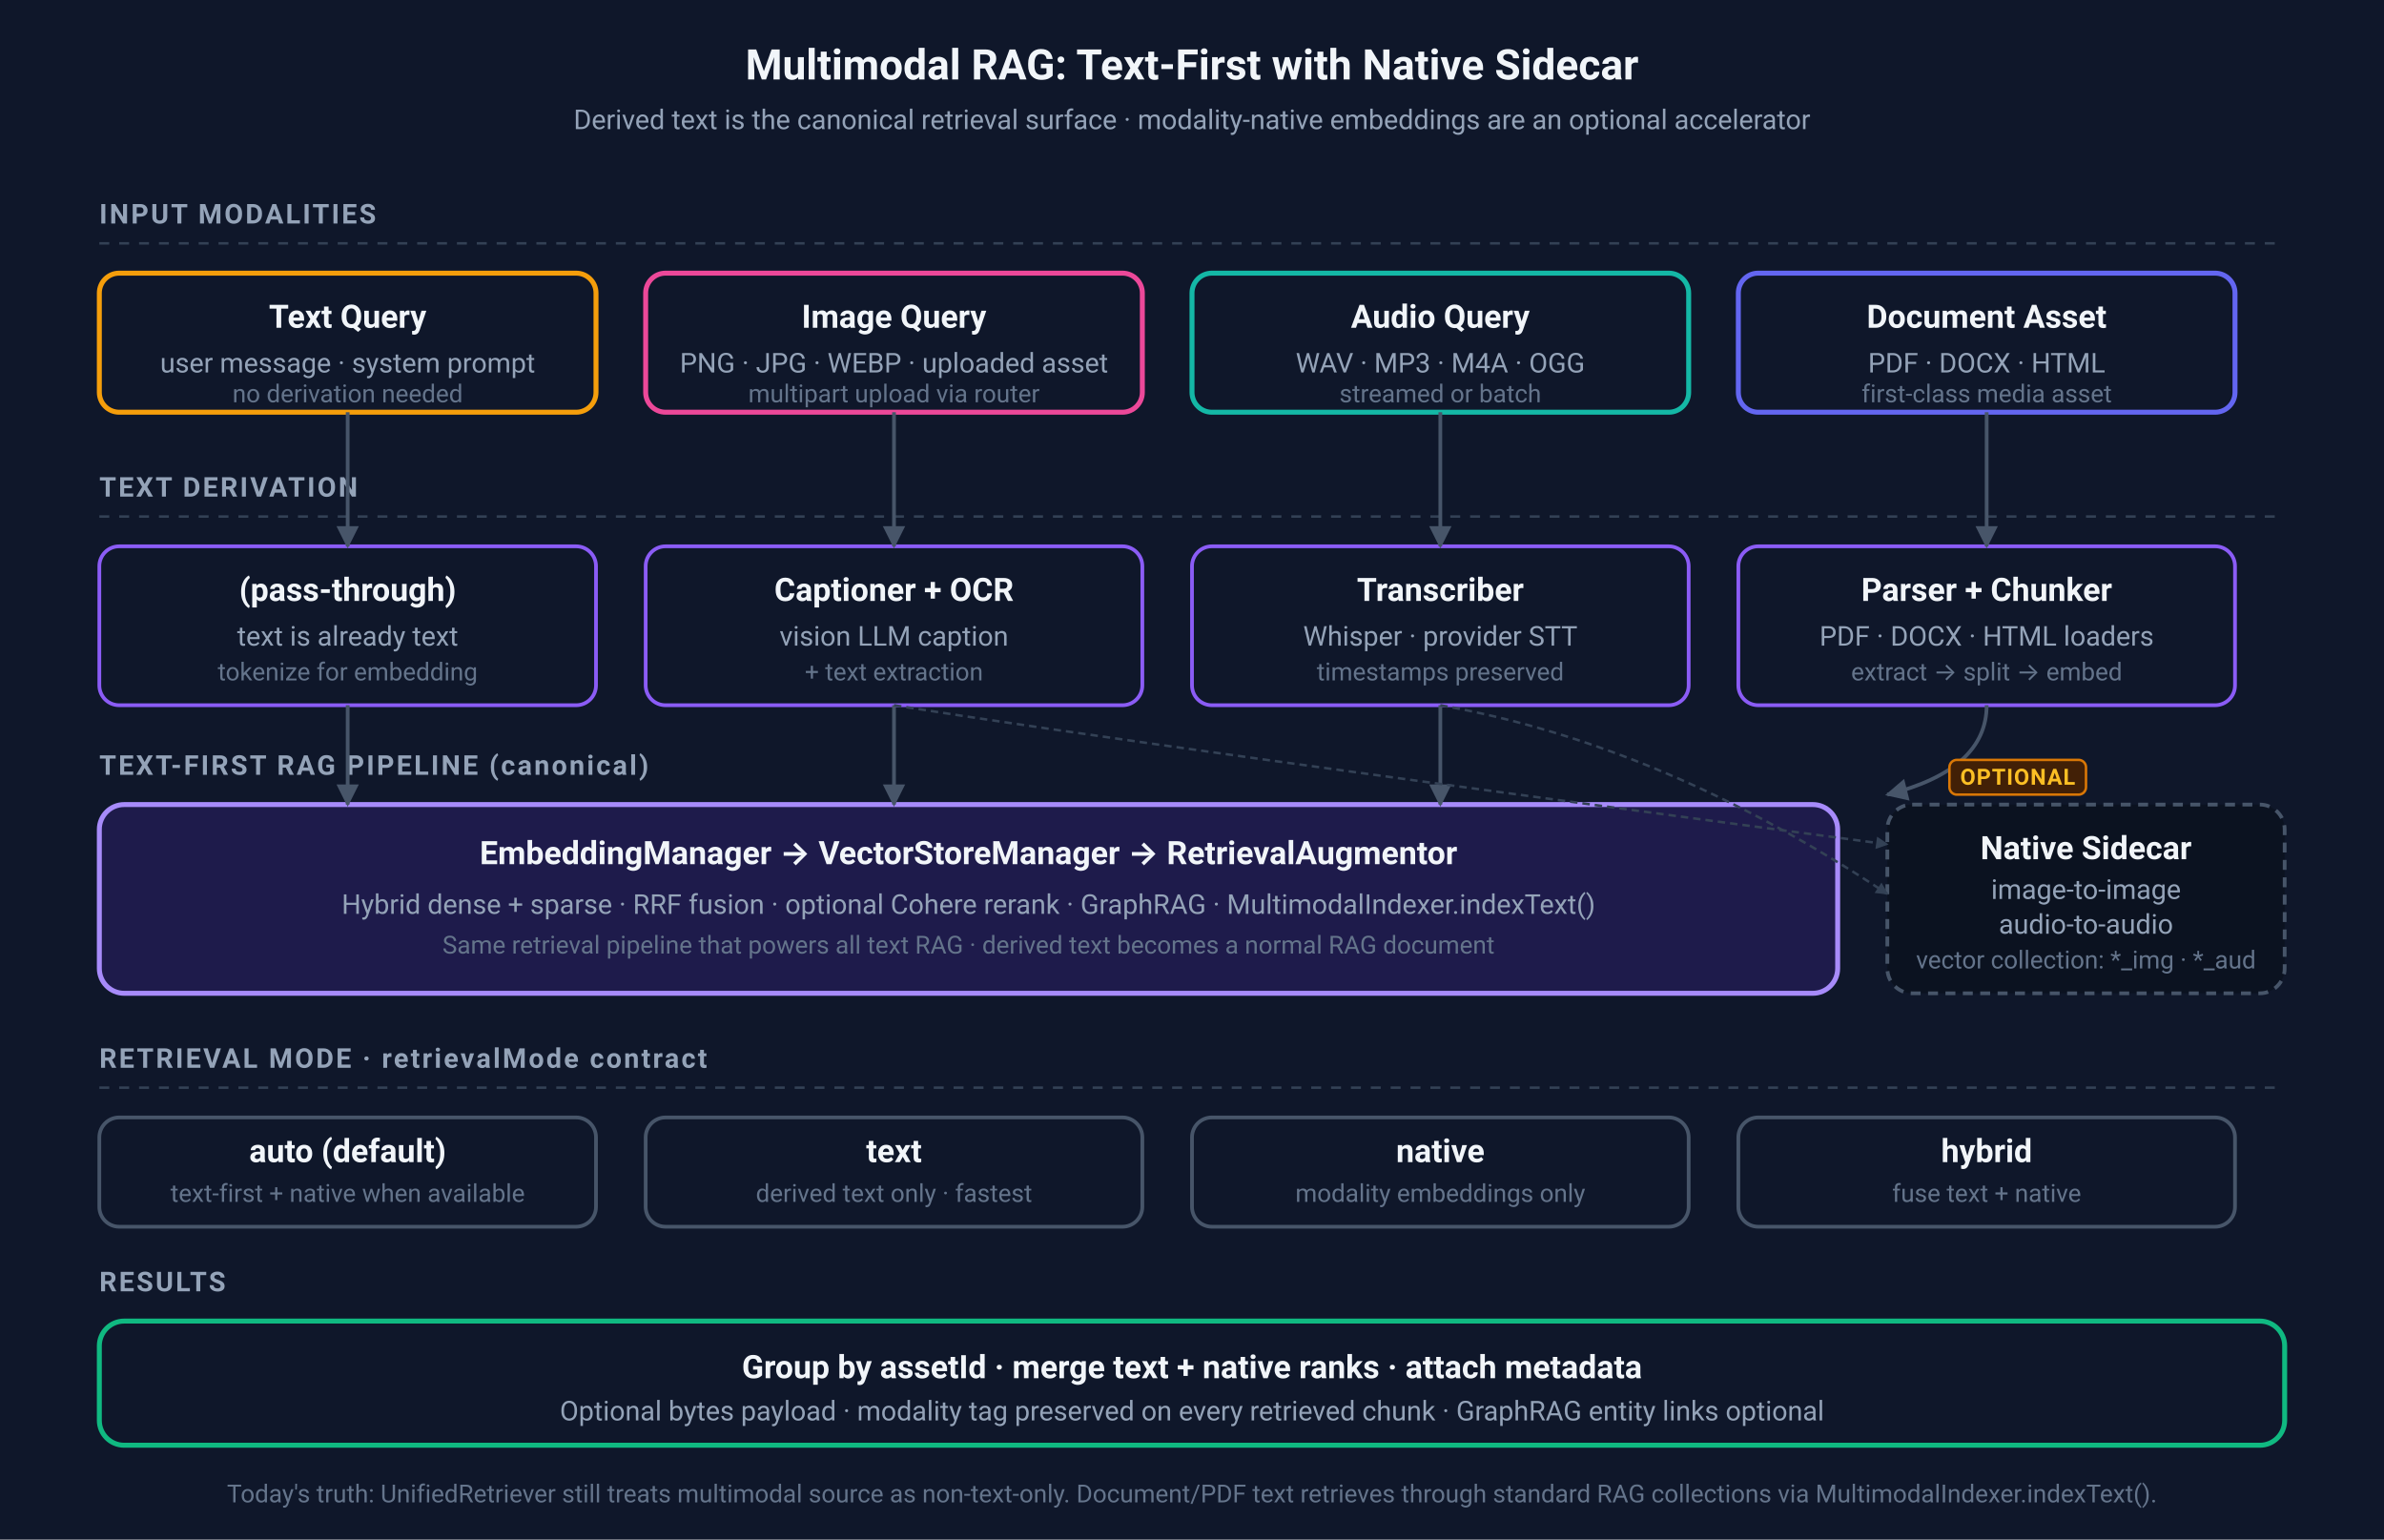
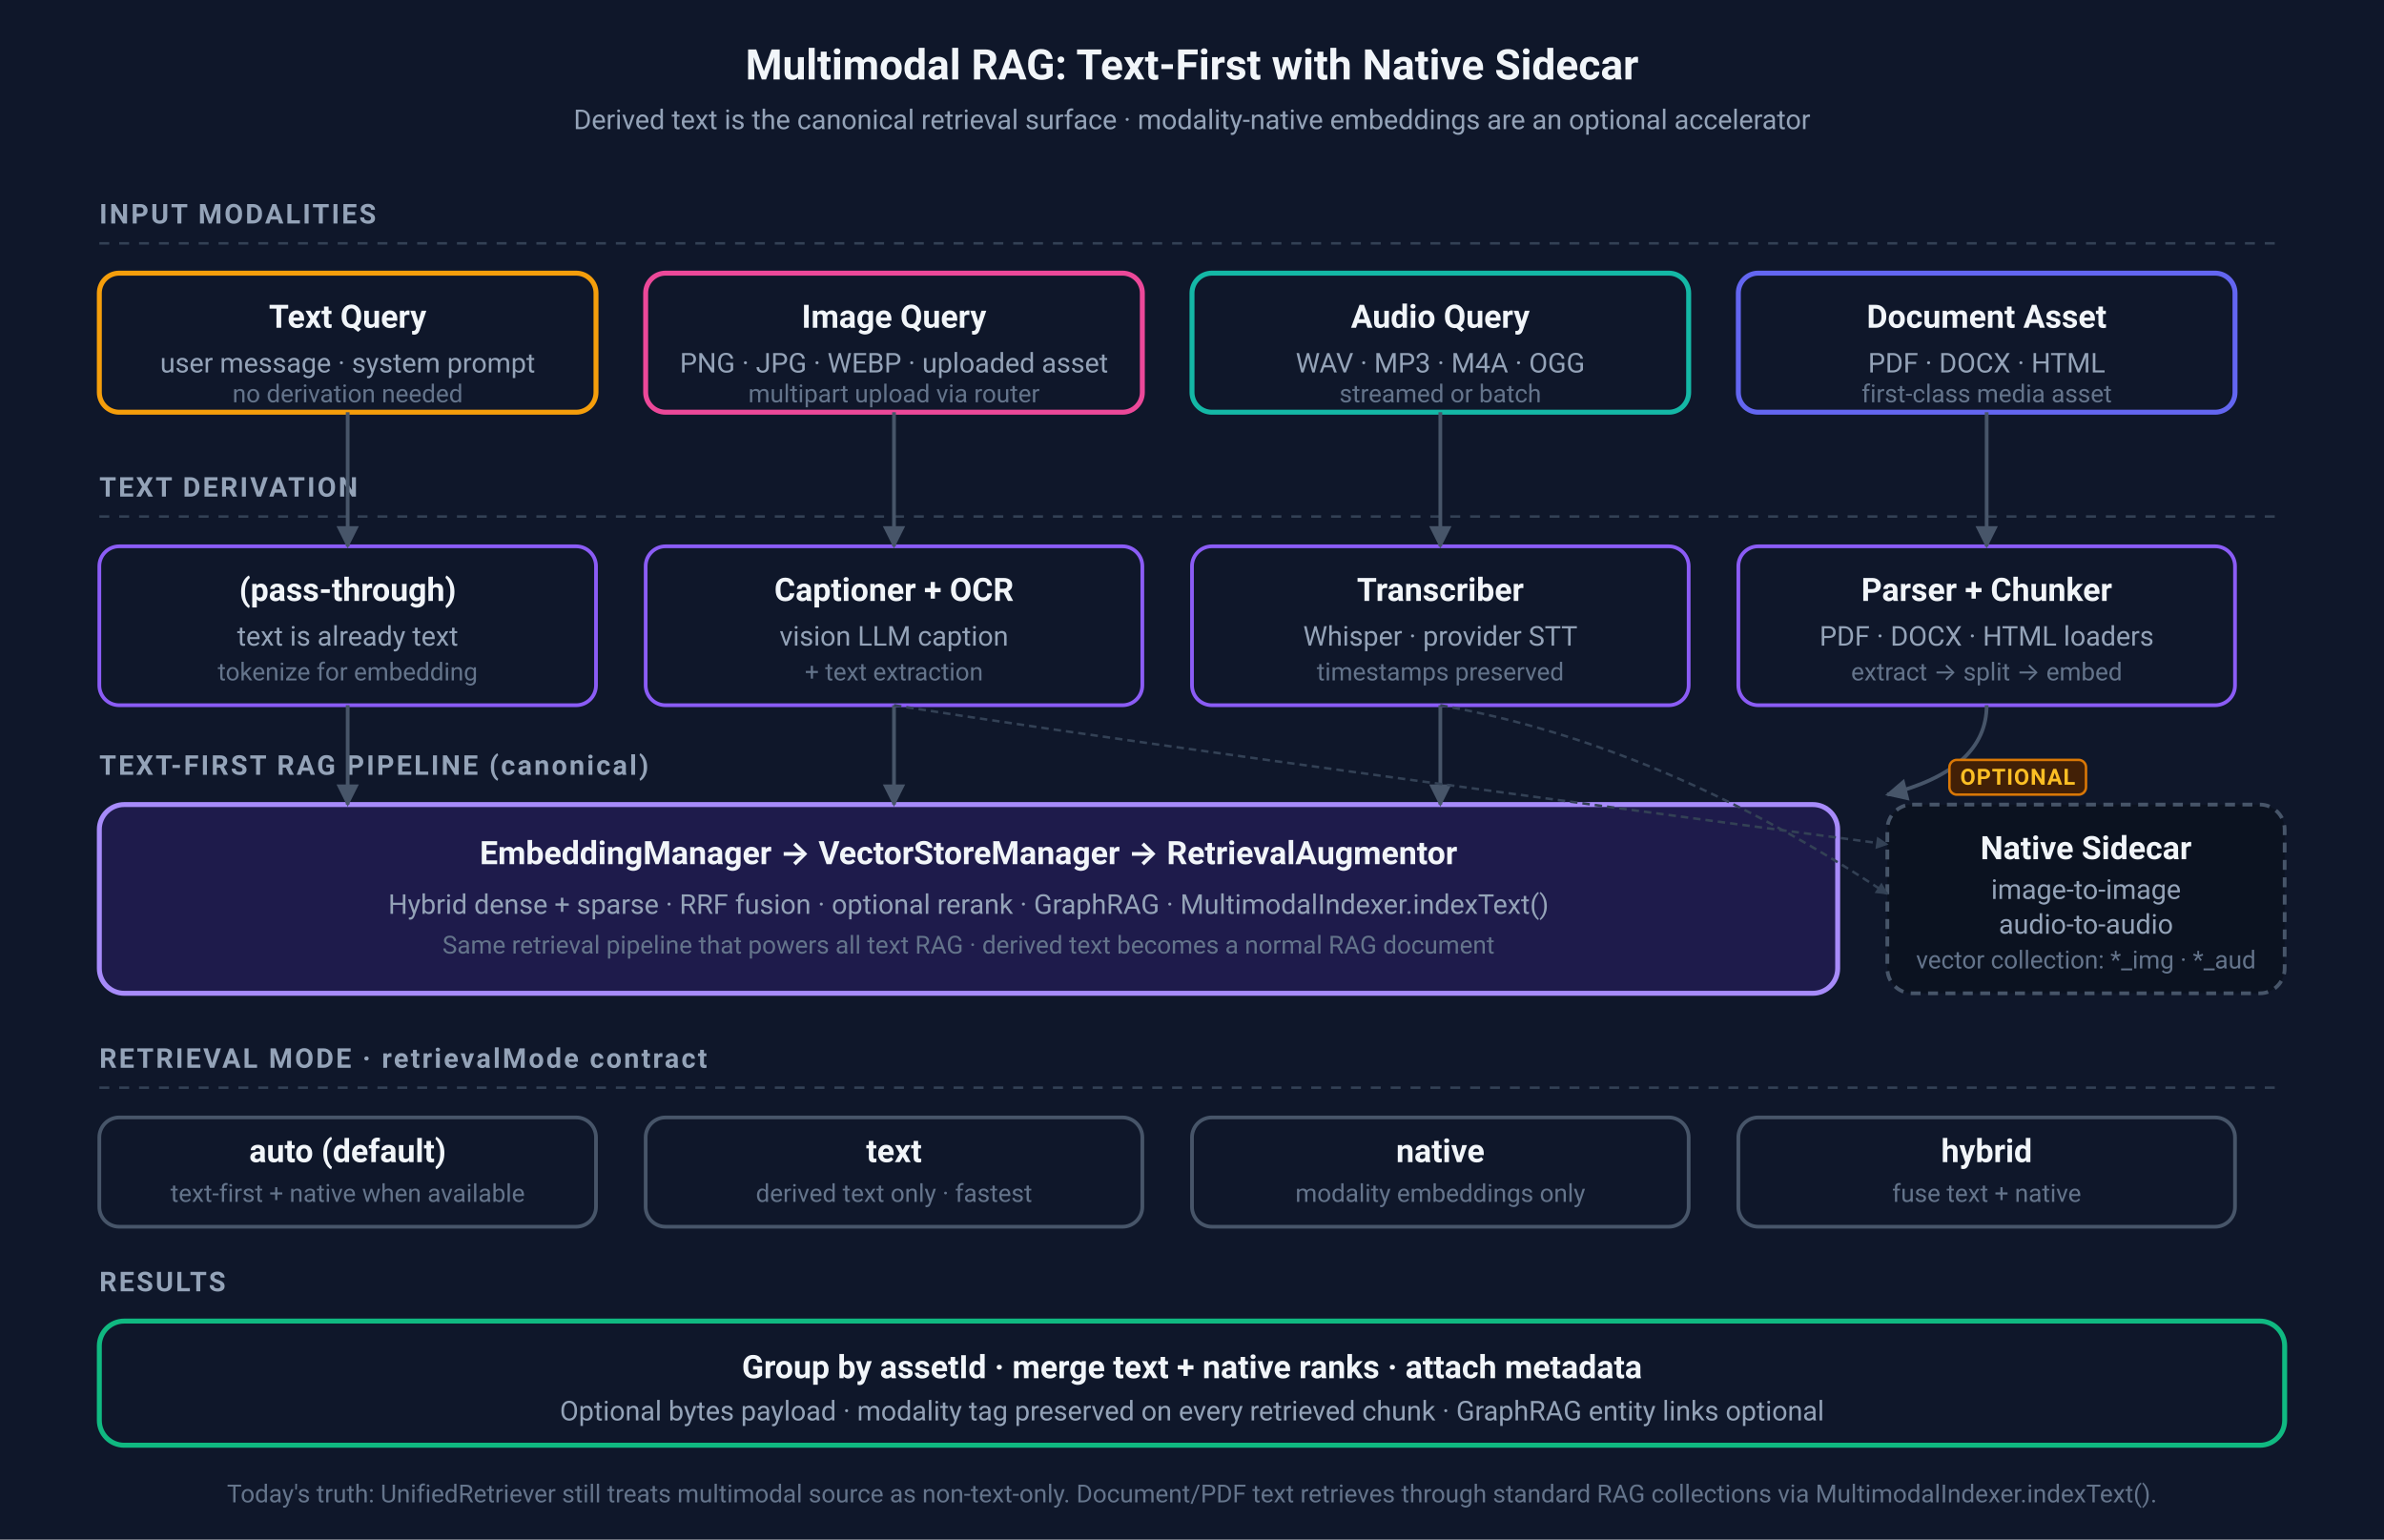
<svg xmlns="http://www.w3.org/2000/svg" viewBox="0 0 960 620" role="img" aria-labelledby="mm-rag-title mm-rag-desc" font-family="ui-sans-serif, system-ui, -apple-system, Segoe UI, Roboto, sans-serif">
  <defs>
    <style>
      .bg { fill: #0f172a; }
      .text { fill: #e2e8f0; font-size: 12px; }
      .title { fill: #f1f5f9; font-size: 17px; font-weight: 700; }
      .heading { fill: #f1f5f9; font-size: 13px; font-weight: 700; }
      .small { fill: #94a3b8; font-size: 11px; }
      .micro { fill: #64748b; font-size: 10px; }
      .lane-label { fill: #94a3b8; font-size: 11px; font-weight: 700; letter-spacing: 0.08em; }
      .lane-track { fill: none; stroke: #334155; stroke-width: 1; stroke-dasharray: 4 4; }
      .input-text { fill: #ffffff; stroke: #f59e0b; stroke-width: 2; }
      .input-img { fill: #ffffff; stroke: #ec4899; stroke-width: 2; }
      .input-aud { fill: #ffffff; stroke: #14b8a6; stroke-width: 2; }
      .input-doc { fill: #ffffff; stroke: #6366f1; stroke-width: 2; }
      .deriver { fill: #ffffff; stroke: #8b5cf6; stroke-width: 1.5; }
      .rag-pipeline { fill: #1e1b4b; stroke: #a78bfa; stroke-width: 2; }
      .native-side { fill: #0b1220; stroke: #475569; stroke-width: 1.5; stroke-dasharray: 4 3; }
      .group-box { fill: #ffffff; stroke: #10b981; stroke-width: 2; }
      .mode-toggle { fill: #ffffff; stroke: #475569; stroke-width: 1.5; }
      .arrow-line { stroke: #475569; stroke-width: 1.5; fill: none; }
      .arrow-thin { stroke: #334155; stroke-width: 1; fill: none; stroke-dasharray: 3 2; }
      .arrow-head { fill: #475569; }
      .arrow-head-thin { fill: #334155; }
      .opt-tag { fill: #422006; stroke: #d97706; stroke-width: 1; }
      .opt-tag-text { fill: #fbbf24; font-size: 9px; font-weight: 700; letter-spacing: 0.04em; }
      .input-text, .input-img, .input-aud, .input-doc, .deriver, .group-box, .mode-toggle { fill: #0f172a; }
    </style>
    <marker id="mm-arrow" viewBox="0 0 10 10" refX="9" refY="5" markerWidth="6" markerHeight="6" orient="auto-start-reverse">
      <path d="M 0 0 L 10 5 L 0 10 z" class="arrow-head" />
    </marker>
    <marker id="mm-arrow-thin" viewBox="0 0 10 10" refX="9" refY="5" markerWidth="5" markerHeight="5" orient="auto-start-reverse">
      <path d="M 0 0 L 10 5 L 0 10 z" class="arrow-head-thin" />
    </marker>
  </defs>
  <rect class="bg" x="0" y="0" width="960" height="620" />
  <text x="480" y="32" class="title" text-anchor="middle">Multimodal RAG: Text-First with Native Sidecar</text>
  <text x="480" y="52" class="small" text-anchor="middle">Derived text is the canonical retrieval surface · modality-native embeddings are an optional accelerator</text>
  <text x="40" y="90" class="lane-label">INPUT MODALITIES</text>
  <line x1="40" y1="98" x2="920" y2="98" class="lane-track" />
  <rect x="40" y="110" width="200" height="56" rx="8" class="input-text" />
  <text x="140" y="132" class="heading" text-anchor="middle">Text Query</text>
  <text x="140" y="150" class="small" text-anchor="middle">user message · system prompt</text>
  <text x="140" y="162" class="micro" text-anchor="middle">no derivation needed</text>
  <rect x="260" y="110" width="200" height="56" rx="8" class="input-img" />
  <text x="360" y="132" class="heading" text-anchor="middle">Image Query</text>
  <text x="360" y="150" class="small" text-anchor="middle">PNG · JPG · WEBP · uploaded asset</text>
  <text x="360" y="162" class="micro" text-anchor="middle">multipart upload via router</text>
  <rect x="480" y="110" width="200" height="56" rx="8" class="input-aud" />
  <text x="580" y="132" class="heading" text-anchor="middle">Audio Query</text>
  <text x="580" y="150" class="small" text-anchor="middle">WAV · MP3 · M4A · OGG</text>
  <text x="580" y="162" class="micro" text-anchor="middle">streamed or batch</text>
  <rect x="700" y="110" width="200" height="56" rx="8" class="input-doc" />
  <text x="800" y="132" class="heading" text-anchor="middle">Document Asset</text>
  <text x="800" y="150" class="small" text-anchor="middle">PDF · DOCX · HTML</text>
  <text x="800" y="162" class="micro" text-anchor="middle">first-class media asset</text>
  <text x="40" y="200" class="lane-label">TEXT DERIVATION</text>
  <line x1="40" y1="208" x2="920" y2="208" class="lane-track" />
  <rect x="40" y="220" width="200" height="64" rx="8" class="deriver" />
  <text x="140" y="242" class="heading" text-anchor="middle">(pass-through)</text>
  <text x="140" y="260" class="small" text-anchor="middle">text is already text</text>
  <text x="140" y="274" class="micro" text-anchor="middle">tokenize for embedding</text>
  <rect x="260" y="220" width="200" height="64" rx="8" class="deriver" />
  <text x="360" y="242" class="heading" text-anchor="middle">Captioner + OCR</text>
  <text x="360" y="260" class="small" text-anchor="middle">vision LLM caption</text>
  <text x="360" y="274" class="micro" text-anchor="middle">+ text extraction</text>
  <rect x="480" y="220" width="200" height="64" rx="8" class="deriver" />
  <text x="580" y="242" class="heading" text-anchor="middle">Transcriber</text>
  <text x="580" y="260" class="small" text-anchor="middle">Whisper · provider STT</text>
  <text x="580" y="274" class="micro" text-anchor="middle">timestamps preserved</text>
  <rect x="700" y="220" width="200" height="64" rx="8" class="deriver" />
  <text x="800" y="242" class="heading" text-anchor="middle">Parser + Chunker</text>
  <text x="800" y="260" class="small" text-anchor="middle">PDF · DOCX · HTML loaders</text>
  <text x="800" y="274" class="micro" text-anchor="middle">extract → split → embed</text>
  <path class="arrow-line" d="M 140,166 L 140,220" marker-end="url(#mm-arrow)" />
  <path class="arrow-line" d="M 360,166 L 360,220" marker-end="url(#mm-arrow)" />
  <path class="arrow-line" d="M 580,166 L 580,220" marker-end="url(#mm-arrow)" />
  <path class="arrow-line" d="M 800,166 L 800,220" marker-end="url(#mm-arrow)" />
  <text x="40" y="312" class="lane-label">TEXT-FIRST RAG PIPELINE (canonical)</text>
  <rect x="40" y="324" width="700" height="76" rx="10" class="rag-pipeline" />
  <text x="390" y="348" class="heading" text-anchor="middle">EmbeddingManager → VectorStoreManager → RetrievalAugmentor</text>
-   <text x="390" y="368" class="small" text-anchor="middle">Hybrid dense + sparse · RRF fusion · optional Cohere rerank · GraphRAG · MultimodalIndexer.indexText()</text>
+   <text x="390" y="368" class="small" text-anchor="middle">Hybrid dense + sparse · RRF fusion · optional rerank · GraphRAG · MultimodalIndexer.indexText()</text>
  <text x="390" y="384" class="micro" text-anchor="middle">Same retrieval pipeline that powers all text RAG · derived text becomes a normal RAG document</text>
  <path class="arrow-line" d="M 140,284 L 140,324" marker-end="url(#mm-arrow)" />
  <path class="arrow-line" d="M 360,284 L 360,324" marker-end="url(#mm-arrow)" />
  <path class="arrow-line" d="M 580,284 L 580,324" marker-end="url(#mm-arrow)" />
  <path class="arrow-line" d="M 800,284 Q 800,310 760,320" marker-end="url(#mm-arrow)" />
  <rect x="760" y="324" width="160" height="76" rx="10" class="native-side" />
  <text x="840" y="346" class="heading" text-anchor="middle">Native Sidecar</text>
  <text x="840" y="362" class="small" text-anchor="middle">image-to-image</text>
  <text x="840" y="376" class="small" text-anchor="middle">audio-to-audio</text>
  <text x="840" y="390" class="micro" text-anchor="middle">vector collection: *_img · *_aud</text>
  <rect x="785" y="306" width="55" height="14" rx="3" class="opt-tag" />
  <text x="812.5" y="316" class="opt-tag-text" text-anchor="middle">OPTIONAL</text>
  <path class="arrow-thin" d="M 360,284 Q 460,300 760,340" marker-end="url(#mm-arrow-thin)" />
  <path class="arrow-thin" d="M 580,284 Q 670,300 760,360" marker-end="url(#mm-arrow-thin)" />
  <text x="40" y="430" class="lane-label">RETRIEVAL MODE · retrievalMode contract</text>
  <line x1="40" y1="438" x2="920" y2="438" class="lane-track" />
  <rect x="40" y="450" width="200" height="44" rx="8" class="mode-toggle" />
  <text x="140" y="468" class="heading" text-anchor="middle">auto (default)</text>
  <text x="140" y="484" class="micro" text-anchor="middle">text-first + native when available</text>
  <rect x="260" y="450" width="200" height="44" rx="8" class="mode-toggle" />
  <text x="360" y="468" class="heading" text-anchor="middle">text</text>
  <text x="360" y="484" class="micro" text-anchor="middle">derived text only · fastest</text>
  <rect x="480" y="450" width="200" height="44" rx="8" class="mode-toggle" />
  <text x="580" y="468" class="heading" text-anchor="middle">native</text>
  <text x="580" y="484" class="micro" text-anchor="middle">modality embeddings only</text>
  <rect x="700" y="450" width="200" height="44" rx="8" class="mode-toggle" />
  <text x="800" y="468" class="heading" text-anchor="middle">hybrid</text>
  <text x="800" y="484" class="micro" text-anchor="middle">fuse text + native</text>
  <text x="40" y="520" class="lane-label">RESULTS</text>
  <rect x="40" y="532" width="880" height="50" rx="10" class="group-box" />
  <text x="480" y="555" class="heading" text-anchor="middle">Group by assetId · merge text + native ranks · attach metadata</text>
  <text x="480" y="572" class="small" text-anchor="middle">Optional bytes payload · modality tag preserved on every retrieved chunk · GraphRAG entity links optional</text>
  <text x="480" y="605" class="micro" text-anchor="middle">Today's truth: UnifiedRetriever still treats multimodal source as non-text-only. Document/PDF text retrieves through standard RAG collections via MultimodalIndexer.indexText().</text>
</svg>
